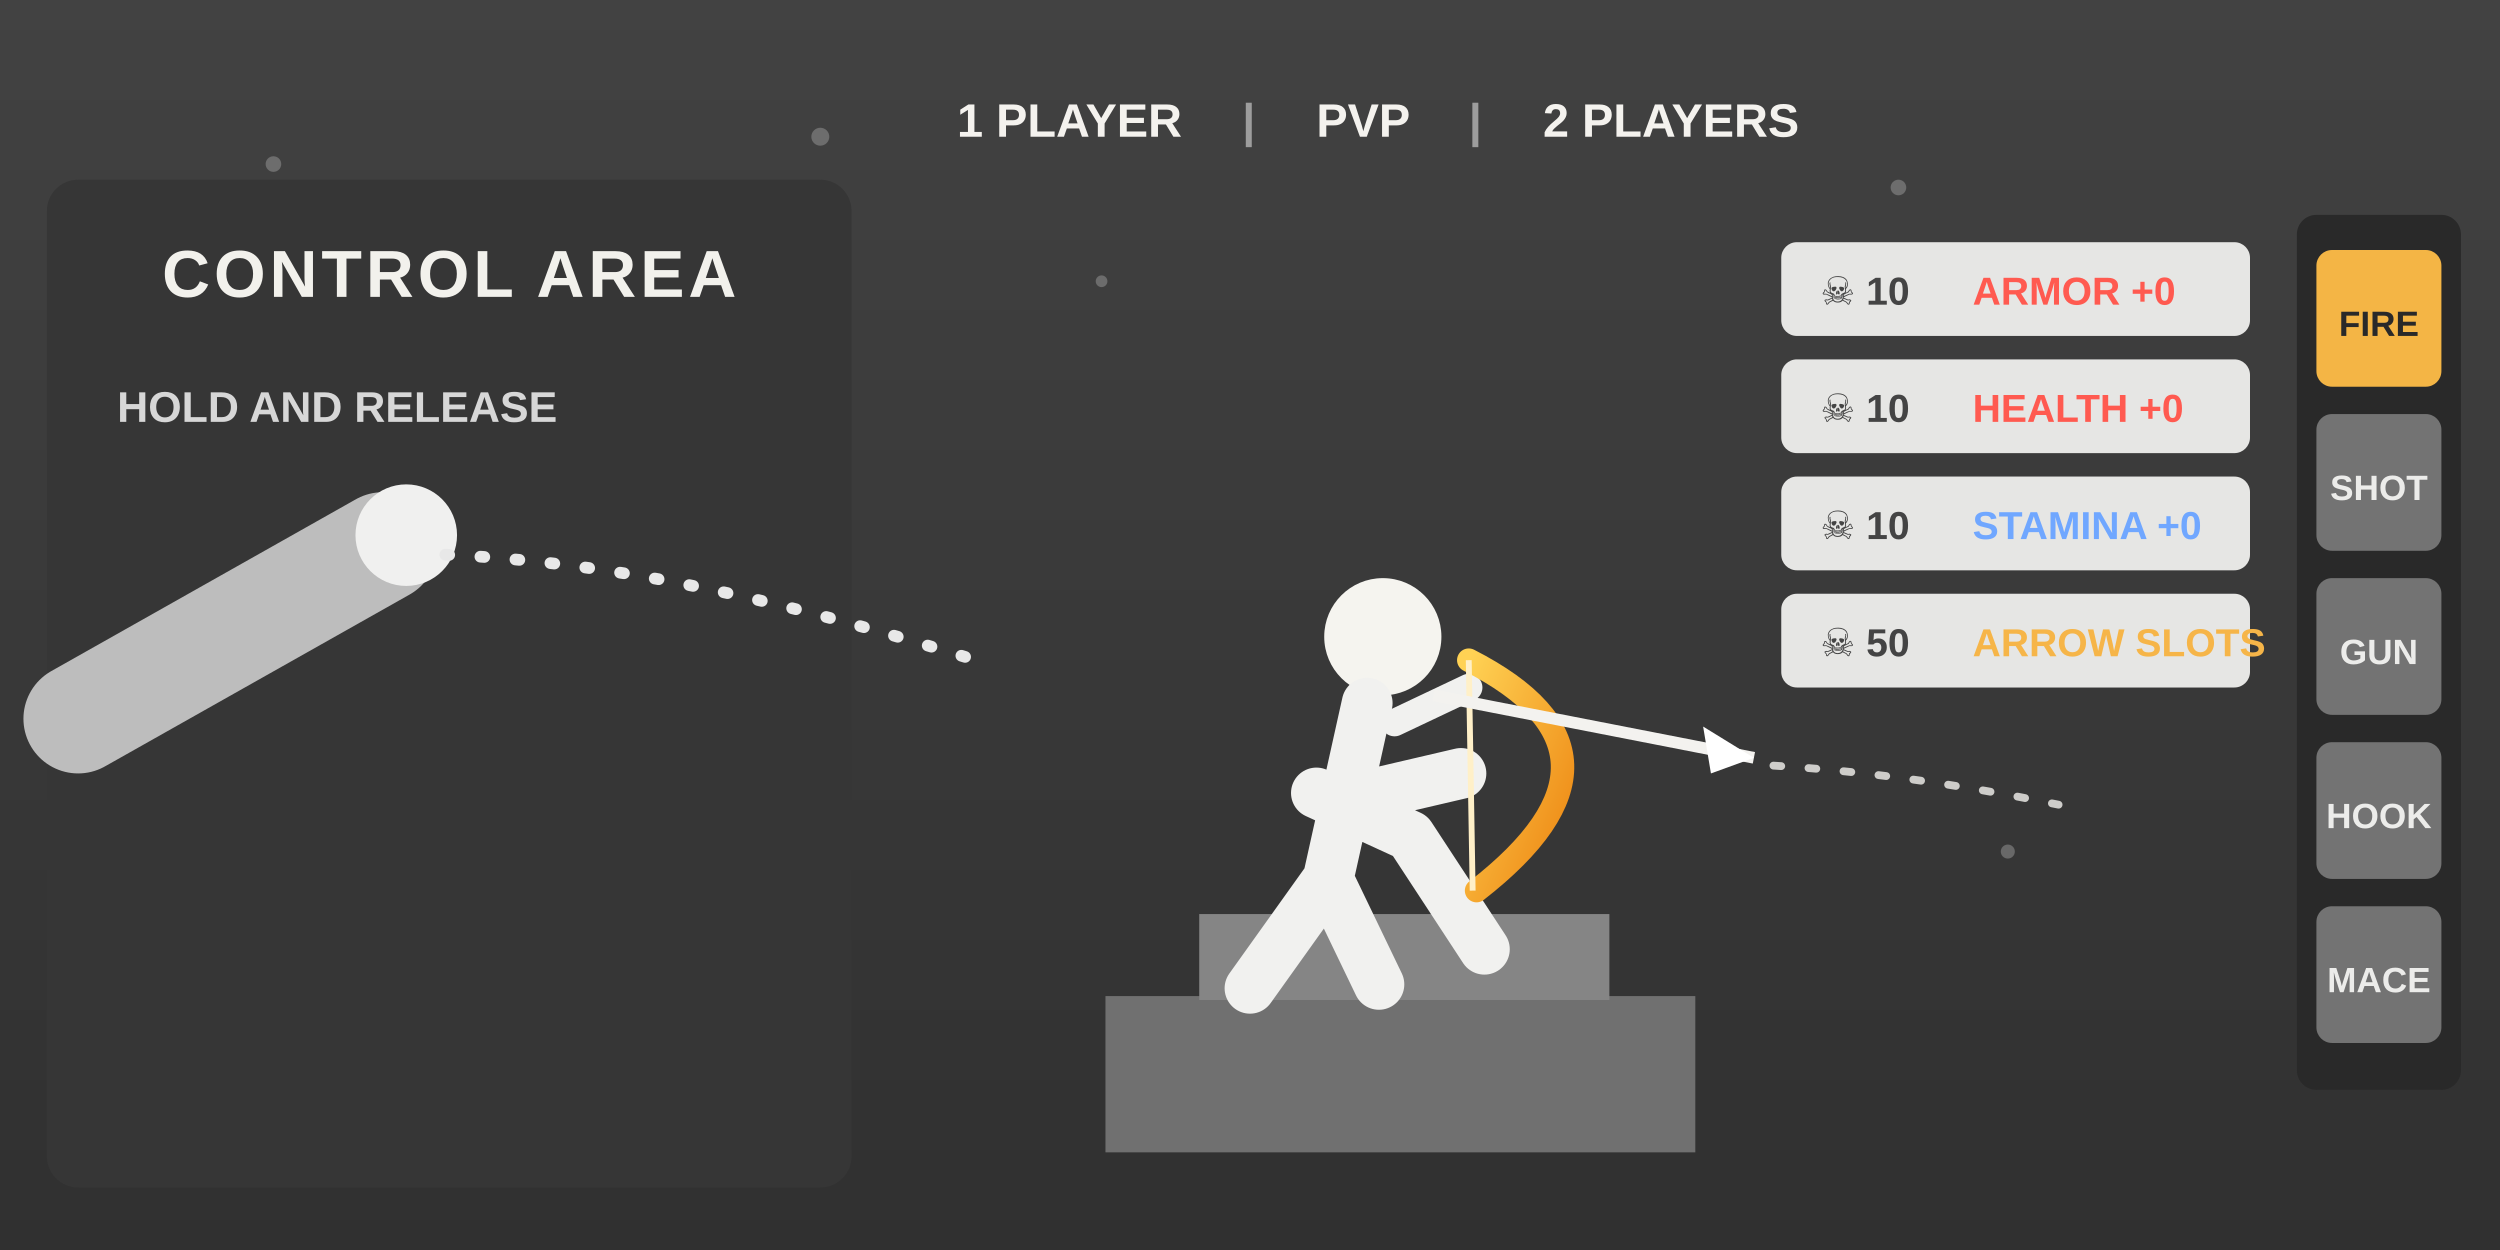
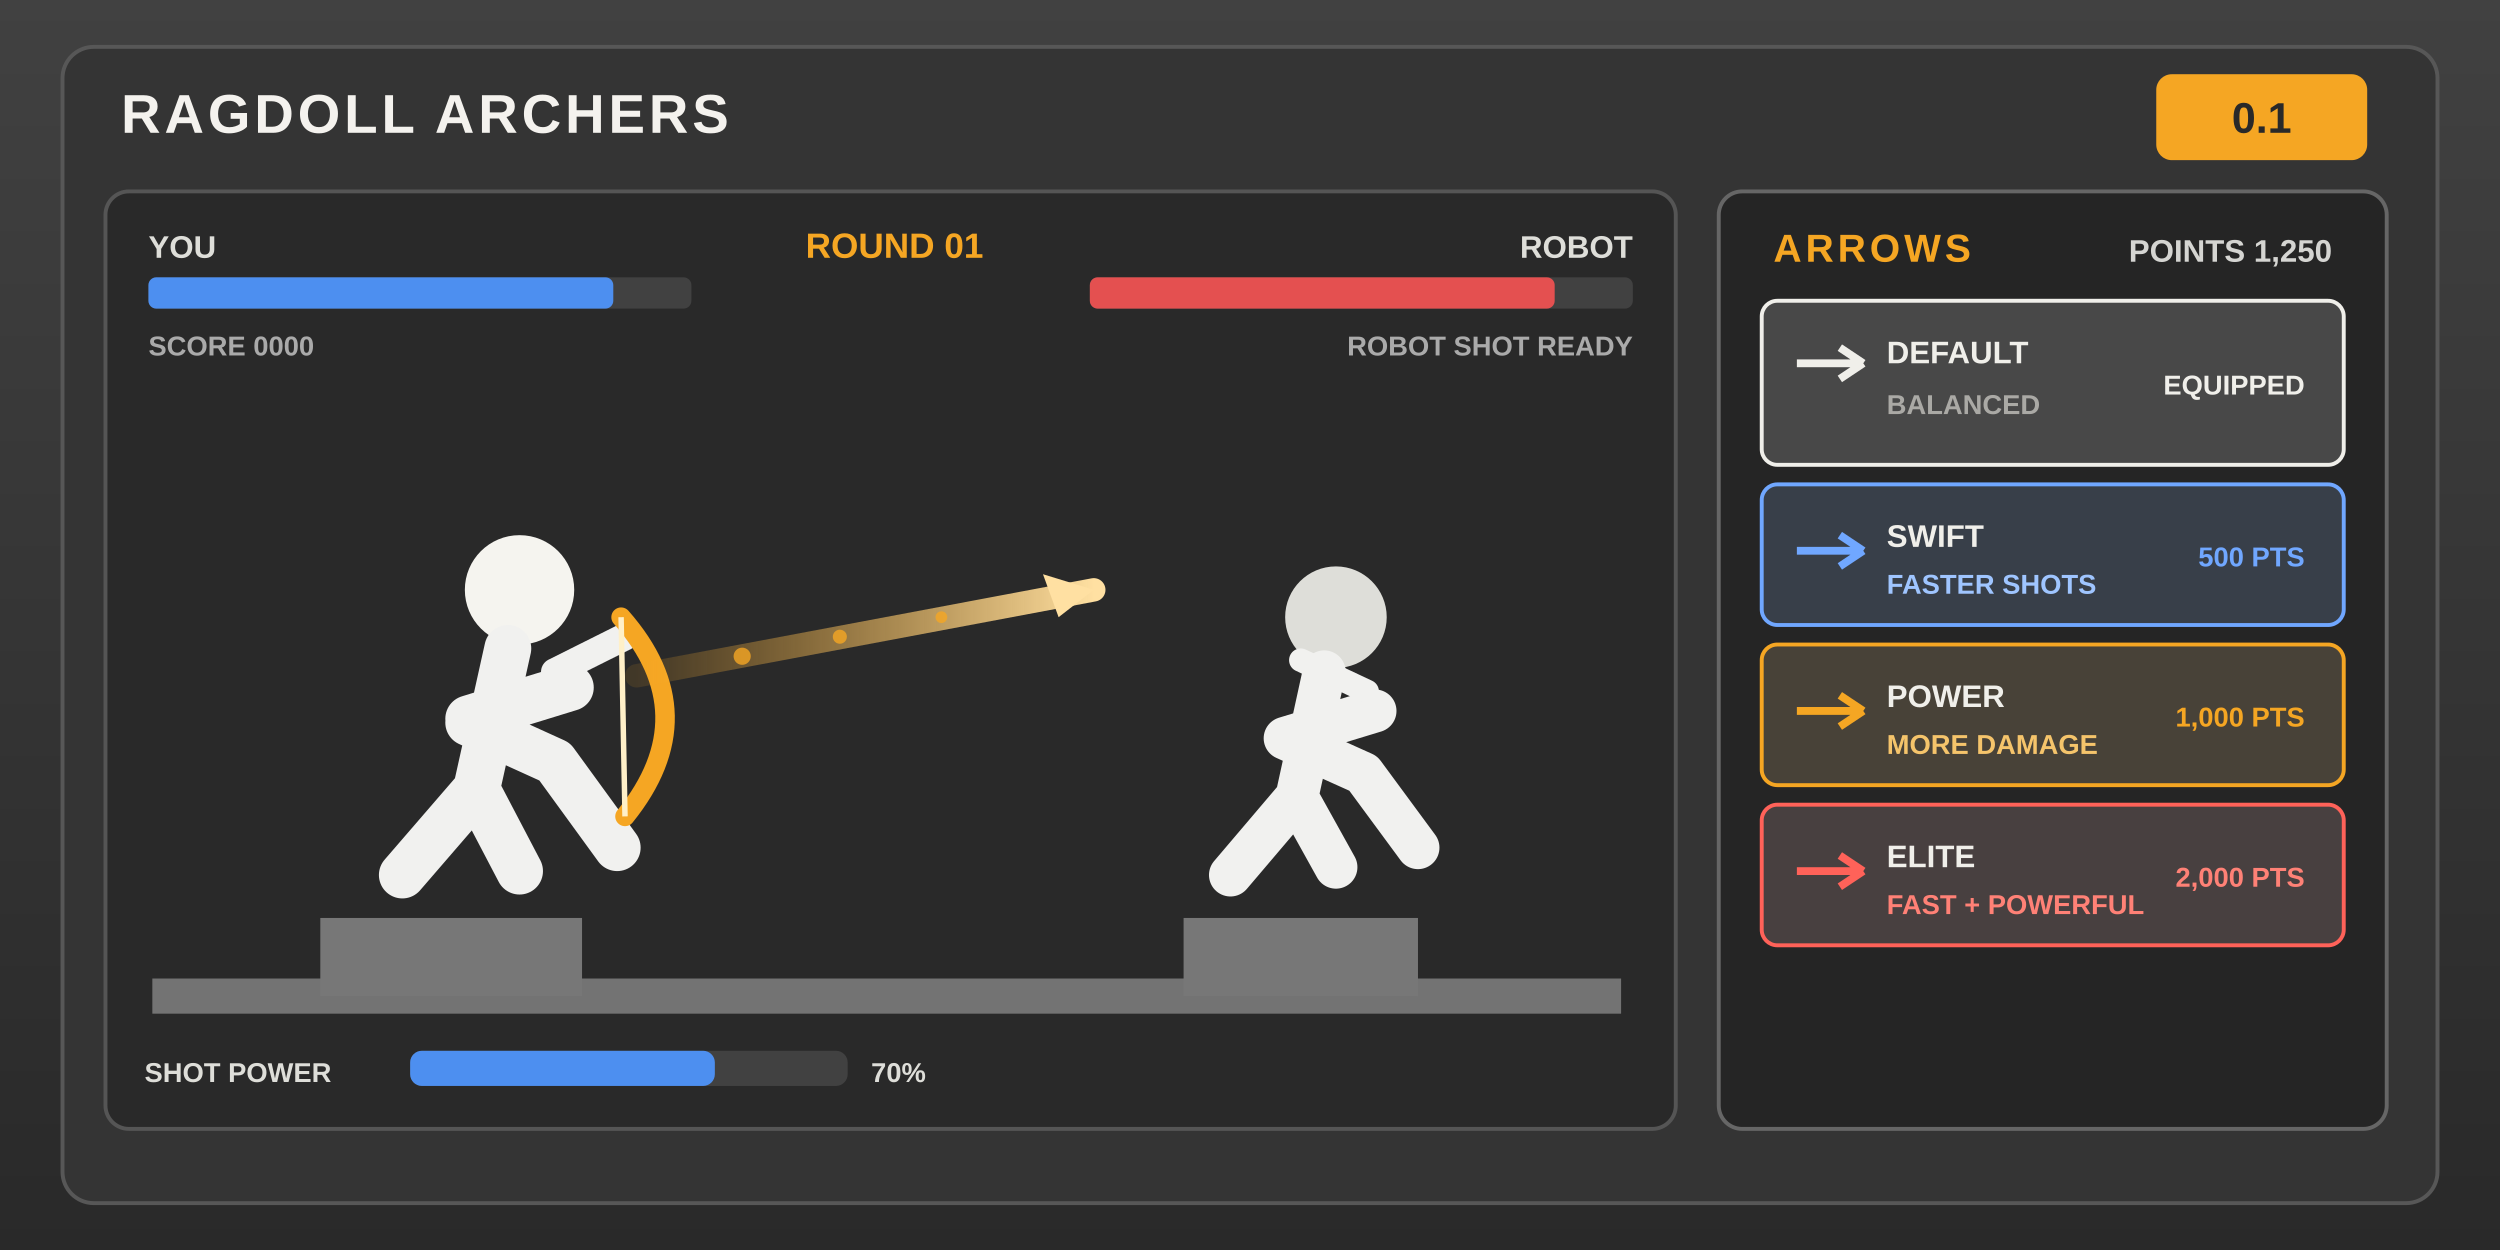
<svg xmlns="http://www.w3.org/2000/svg" viewBox="0 0 640 320" role="img" aria-labelledby="title desc">
  <defs>
    <linearGradient id="arena" x2="0" y2="1">
-       <stop stop-color="#424242" />
-       <stop offset="1" stop-color="#303030" />
+       <stop stop-color="#414141" />
+       <stop offset="1" stop-color="#292929" />
    </linearGradient>
-     <linearGradient id="bow" x2="1" y2="1">
-       <stop stop-color="#ffd254" />
-       <stop offset="1" stop-color="#ed8612" />
+     <linearGradient id="shot" x2="1" y2="0">
+       <stop stop-color="#f5a623" stop-opacity=".12" />
+       <stop offset="1" stop-color="#ffe0a2" />
    </linearGradient>
  </defs>
  <rect width="640" height="320" fill="url(#arena)" />
-   <g fill="#a3a3a3" opacity=".45">
-     <circle cx="70" cy="42" r="2" />
-     <circle cx="155" cy="84" r="1.7" />
-     <circle cx="210" cy="35" r="2.3" />
-     <circle cx="282" cy="72" r="1.5" />
-     <circle cx="486" cy="48" r="2" />
-     <circle cx="570" cy="102" r="1.6" />
-     <circle cx="110" cy="230" r="2" />
-     <circle cx="422" cy="268" r="2.4" />
-     <circle cx="514" cy="218" r="1.8" />
+   <rect x="16" y="12" width="608" height="296" rx="8" fill="#343434" stroke="#575757" />
+   <text x="31" y="34" fill="#f4f2ee" font-family="Arial,sans-serif" font-size="14" font-weight="900" letter-spacing="1">RAGDOLL ARCHERS</text>
+   <rect x="552" y="19" width="54" height="22" rx="4" fill="#f5a623" />
+   <text x="579" y="34" fill="#292929" font-family="Arial,sans-serif" font-size="11" font-weight="900" text-anchor="middle">0.1</text>
+   <rect x="27" y="49" width="402" height="240" rx="6" fill="#292929" stroke="#555" />
+   <rect x="440" y="49" width="171" height="240" rx="6" fill="#252525" stroke="#666" />
+   <g font-family="Arial,sans-serif" font-weight="900">
+     <text x="38" y="66" fill="#deded9" font-size="8">YOU</text>
+     <rect x="38" y="71" width="139" height="8" rx="2" fill="#414141" />
+     <rect x="38" y="71" width="119" height="8" rx="2" fill="#4d8ff0" />
+     <text x="229" y="66" fill="#f5a623" font-size="9" text-anchor="middle">ROUND 01</text>
+     <text x="418" y="66" fill="#deded9" font-size="8" text-anchor="end">ROBOT</text>
+     <rect x="279" y="71" width="139" height="8" rx="2" fill="#414141" />
+     <rect x="279" y="71" width="119" height="8" rx="2" fill="#e45050" />
+     <text x="38" y="91" fill="#aaa" font-size="7">SCORE 0000</text>
+     <text x="418" y="91" fill="#aaa" font-size="7" text-anchor="end">ROBOT SHOT READY</text>
  </g>
-   <rect x="12" y="46" width="206" height="258" rx="8" fill="#363636" />
-   <text x="115" y="76" fill="#f2f1ec" font-family="Arial,sans-serif" font-size="17" font-weight="900" text-anchor="middle" letter-spacing="1">CONTROL AREA</text>
-   <text x="30" y="108" fill="#d7d7d7" font-family="Arial,sans-serif" font-size="11" font-weight="700">HOLD AND RELEASE</text>
-   <path d="M20 184 98 140" stroke="#bdbdbd" stroke-width="28" stroke-linecap="round" />
-   <circle cx="104" cy="137" r="13" fill="#f0f0ef" />
-   <path d="M114 142 C159 144 202 154 253 170" fill="none" stroke="#e8e8e8" stroke-width="3" stroke-dasharray="1 8" stroke-linecap="round" />
-   <path d="M283 255h151v40H283z" fill="#707070" />
-   <path d="M307 234h105v22H307z" fill="#858585" />
+   <path d="M39 255h376" stroke="#737373" stroke-width="9" />
+   <path d="M82 235h67v20H82zm221 0h60v20h-60z" fill="#777" />
  <g stroke="#f1f1ef" stroke-linecap="round" stroke-linejoin="round" fill="none">
-     <circle cx="354" cy="163" r="15" fill="#f5f4ef" stroke="none" />
-     <path d="m350 180-10 45 13 27m-13-27-20 28m17-50 24 11 19 29m-36-38 30-7" stroke-width="13" />
-     <path d="m357 185 19-9" stroke-width="7" />
+     <circle cx="133" cy="151" r="14" fill="#f5f4ef" stroke="none" />
+     <path d="m130 166-8 36 11 21m-11-21-19 22m17-39 22 10 16 22m-38-33 26-8" stroke-width="12" />
+     <path d="m142 172 18-9" stroke-width="7" />
+     <circle cx="342" cy="158" r="13" fill="#deded9" stroke="none" />
+     <path d="m339 172-7 32 10 18m-10-18-17 20m14-35 20 9 14 19m-34-28 23-7" stroke-width="11" />
+     <path d="m350 177-17-8" stroke-width="6" />
  </g>
-   <path d="M376 169 Q423 193 378 228" fill="none" stroke="url(#bow)" stroke-width="6" stroke-linecap="round" />
-   <path d="M376 169 377 228" stroke="#fff0c8" stroke-width="1.5" />
-   <path d="M367 178 449 194" stroke="#f3f2ef" stroke-width="3" />
-   <path d="m449 194-13-8 2 12z" fill="#fff" />
-   <path d="M454 196 Q488 198 527 206" fill="none" stroke="#f4f3ef" stroke-width="2" stroke-dasharray="2 7" stroke-linecap="round" opacity=".8" />
+   <path d="M159 158Q181 183 160 209" fill="none" stroke="#f5a623" stroke-width="5" stroke-linecap="round" />
+   <path d="m159 158 1 51" stroke="#fff0c8" stroke-width="1.4" />
+   <path d="M163 173 280 151" stroke="url(#shot)" stroke-width="6" stroke-linecap="round" />
+   <path d="m280 151-13-4 4 11z" fill="#ffe0a2" />
+   <g fill="#f5a623" opacity=".8">
+     <circle cx="190" cy="168" r="2.2" />
+     <circle cx="215" cy="163" r="1.8" />
+     <circle cx="241" cy="158" r="1.5" />
+   </g>
+   <text x="37" y="277" fill="#deded9" font-family="Arial,sans-serif" font-size="7" font-weight="900">SHOT POWER</text>
+   <rect x="105" y="269" width="112" height="9" rx="3" fill="#414141" />
+   <rect x="105" y="269" width="78" height="9" rx="3" fill="#4d8ff0" />
+   <text x="223" y="277" fill="#deded9" font-family="Arial,sans-serif" font-size="7" font-weight="900">70%</text>
  <g font-family="Arial,sans-serif" font-weight="900">
-     <text x="245" y="35" fill="#f4f2ee" font-size="12">1 PLAYER</text>
-     <text x="318" y="35" fill="#9d9d9d" font-size="12">|</text>
-     <text x="337" y="35" fill="#f4f2ee" font-size="12">PVP</text>
-     <text x="376" y="35" fill="#9d9d9d" font-size="12">|</text>
-     <text x="395" y="35" fill="#f4f2ee" font-size="12">2 PLAYERS</text>
-   </g>
-   <g font-family="Arial,sans-serif" font-weight="900" font-size="10">
-     <rect x="456" y="62" width="120" height="24" rx="4" fill="#e6e6e4" />
-     <text x="466" y="78" fill="#444">☠ 10</text>
-     <text x="505" y="78" fill="#ff5a50">ARMOR +0</text>
-     <rect x="456" y="92" width="120" height="24" rx="4" fill="#e6e6e4" />
-     <text x="466" y="108" fill="#444">☠ 10</text>
-     <text x="505" y="108" fill="#ff5a50">HEALTH +0</text>
-     <rect x="456" y="122" width="120" height="24" rx="4" fill="#e6e6e4" />
-     <text x="466" y="138" fill="#444">☠ 10</text>
-     <text x="505" y="138" fill="#70a7ff">STAMINA +0</text>
-     <rect x="456" y="152" width="120" height="24" rx="4" fill="#e6e6e4" />
-     <text x="466" y="168" fill="#444">☠ 50</text>
-     <text x="505" y="168" fill="#f6b548">ARROW SLOTS</text>
-   </g>
-   <rect x="588" y="55" width="42" height="224" rx="5" fill="#292929" />
-   <g font-family="Arial,sans-serif" font-size="9" font-weight="900" text-anchor="middle">
-     <rect x="593" y="64" width="32" height="35" rx="4" fill="#f4b545" />
-     <text x="609" y="86" fill="#292929">FIRE</text>
-     <rect x="593" y="106" width="32" height="35" rx="4" fill="#737373" />
-     <text x="609" y="128" fill="#ececea">SHOT</text>
-     <rect x="593" y="148" width="32" height="35" rx="4" fill="#737373" />
-     <text x="609" y="170" fill="#ececea">GUN</text>
-     <rect x="593" y="190" width="32" height="35" rx="4" fill="#737373" />
-     <text x="609" y="212" fill="#ececea">HOOK</text>
-     <rect x="593" y="232" width="32" height="35" rx="4" fill="#737373" />
-     <text x="609" y="254" fill="#ececea">MACE</text>
+     <text x="454" y="67" fill="#f5a623" font-size="10" letter-spacing="1">ARROWS</text>
+     <text x="597" y="67" fill="#d5d5d2" font-size="8" text-anchor="end">POINTS 1,250</text>
+     <rect x="451" y="77" width="149" height="42" rx="4" fill="#484848" stroke="#f0efea" />
+     <path d="M460 93h17m0 0-6-4m6 4-6 4" fill="none" stroke="#f0efea" stroke-width="2" />
+     <text x="483" y="93" fill="#f0efea" font-size="8">DEFAULT</text>
+     <text x="483" y="106" fill="#aaa9a5" font-size="7">BALANCED</text>
+     <text x="590" y="101" fill="#f0efea" font-size="7" text-anchor="end">EQUIPPED</text>
+     <rect x="451" y="124" width="149" height="36" rx="4" fill="#383f49" stroke="#70a7ff" />
+     <path d="M460 141h17m0 0-6-4m6 4-6 4" fill="none" stroke="#70a7ff" stroke-width="2" />
+     <text x="483" y="140" fill="#f0efea" font-size="8">SWIFT</text>
+     <text x="483" y="152" fill="#9fc5ff" font-size="7">FASTER SHOTS</text>
+     <text x="590" y="145" fill="#70a7ff" font-size="7" text-anchor="end">500 PTS</text>
+     <rect x="451" y="165" width="149" height="36" rx="4" fill="#484238" stroke="#f5a623" />
+     <path d="M460 182h17m0 0-6-4m6 4-6 4" fill="none" stroke="#f5a623" stroke-width="2" />
+     <text x="483" y="181" fill="#f0efea" font-size="8">POWER</text>
+     <text x="483" y="193" fill="#f5c46b" font-size="7">MORE DAMAGE</text>
+     <text x="590" y="186" fill="#f5a623" font-size="7" text-anchor="end">1,000 PTS</text>
+     <rect x="451" y="206" width="149" height="36" rx="4" fill="#484040" stroke="#ff6259" />
+     <path d="M460 223h17m0 0-6-4m6 4-6 4" fill="none" stroke="#ff6259" stroke-width="2" />
+     <text x="483" y="222" fill="#f0efea" font-size="8">ELITE</text>
+     <text x="483" y="234" fill="#ff8176" font-size="7">FAST + POWERFUL</text>
+     <text x="590" y="227" fill="#ff8176" font-size="7" text-anchor="end">2,000 PTS</text>
  </g>
</svg>
